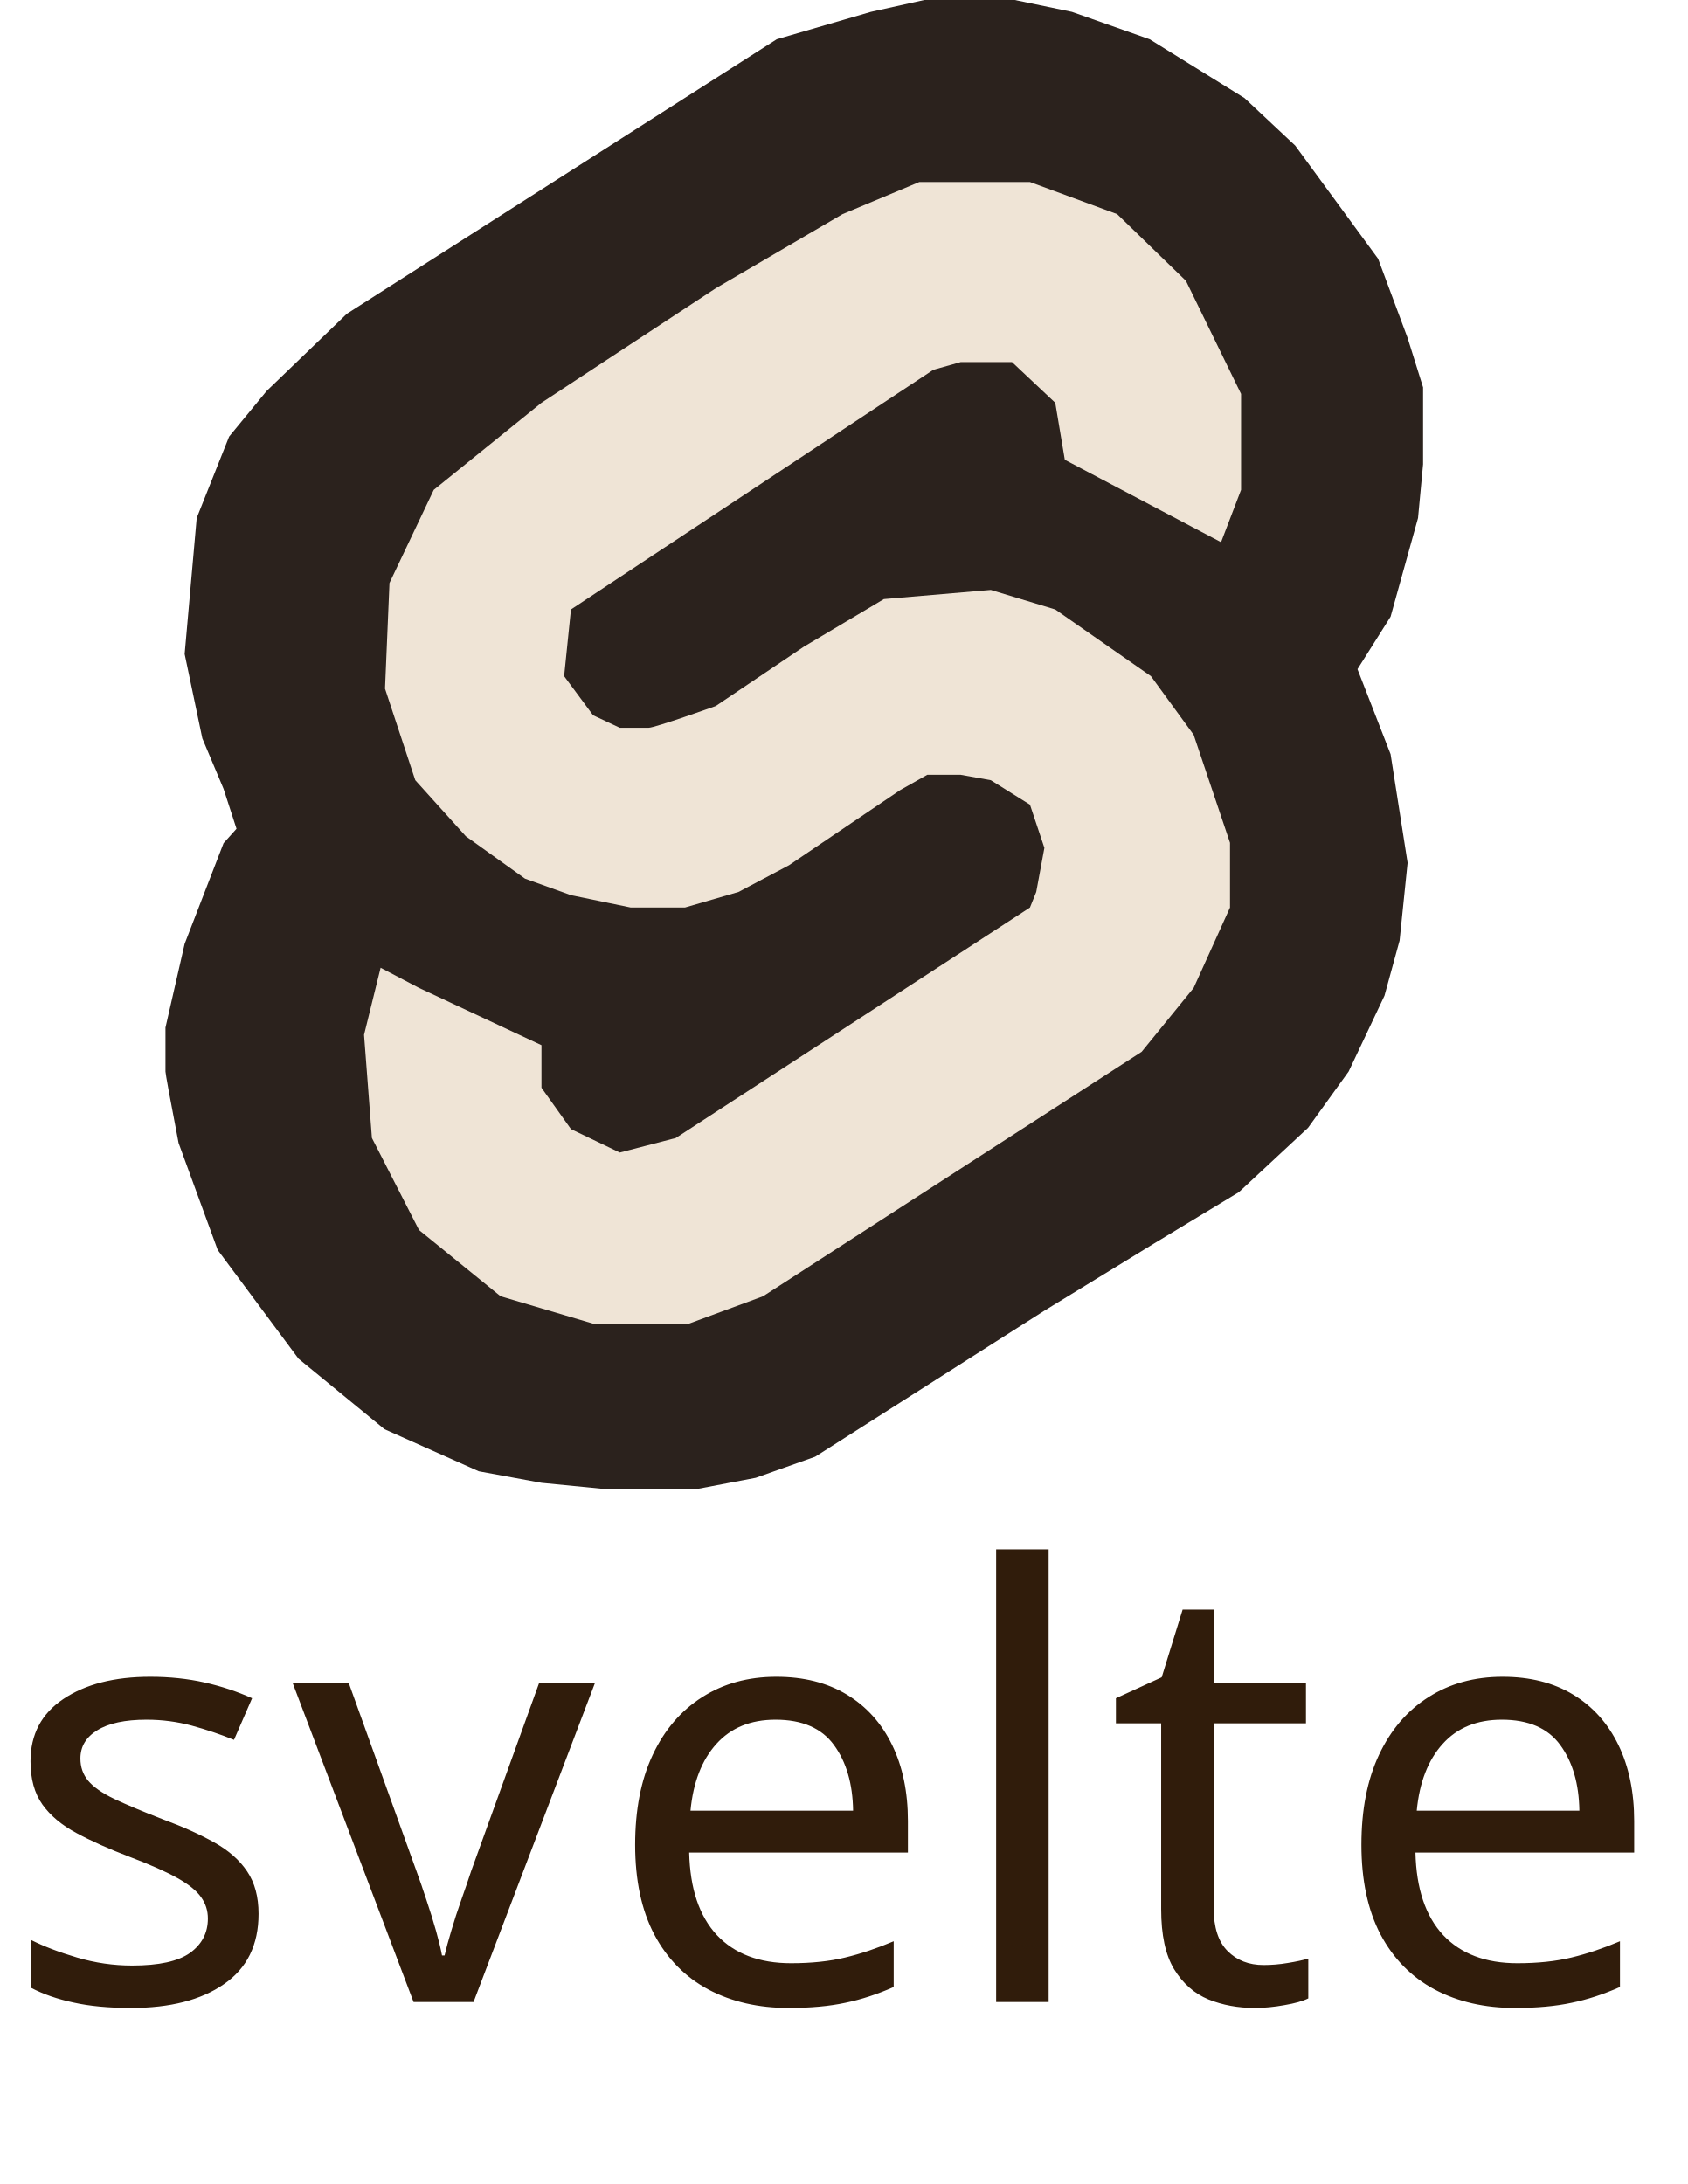
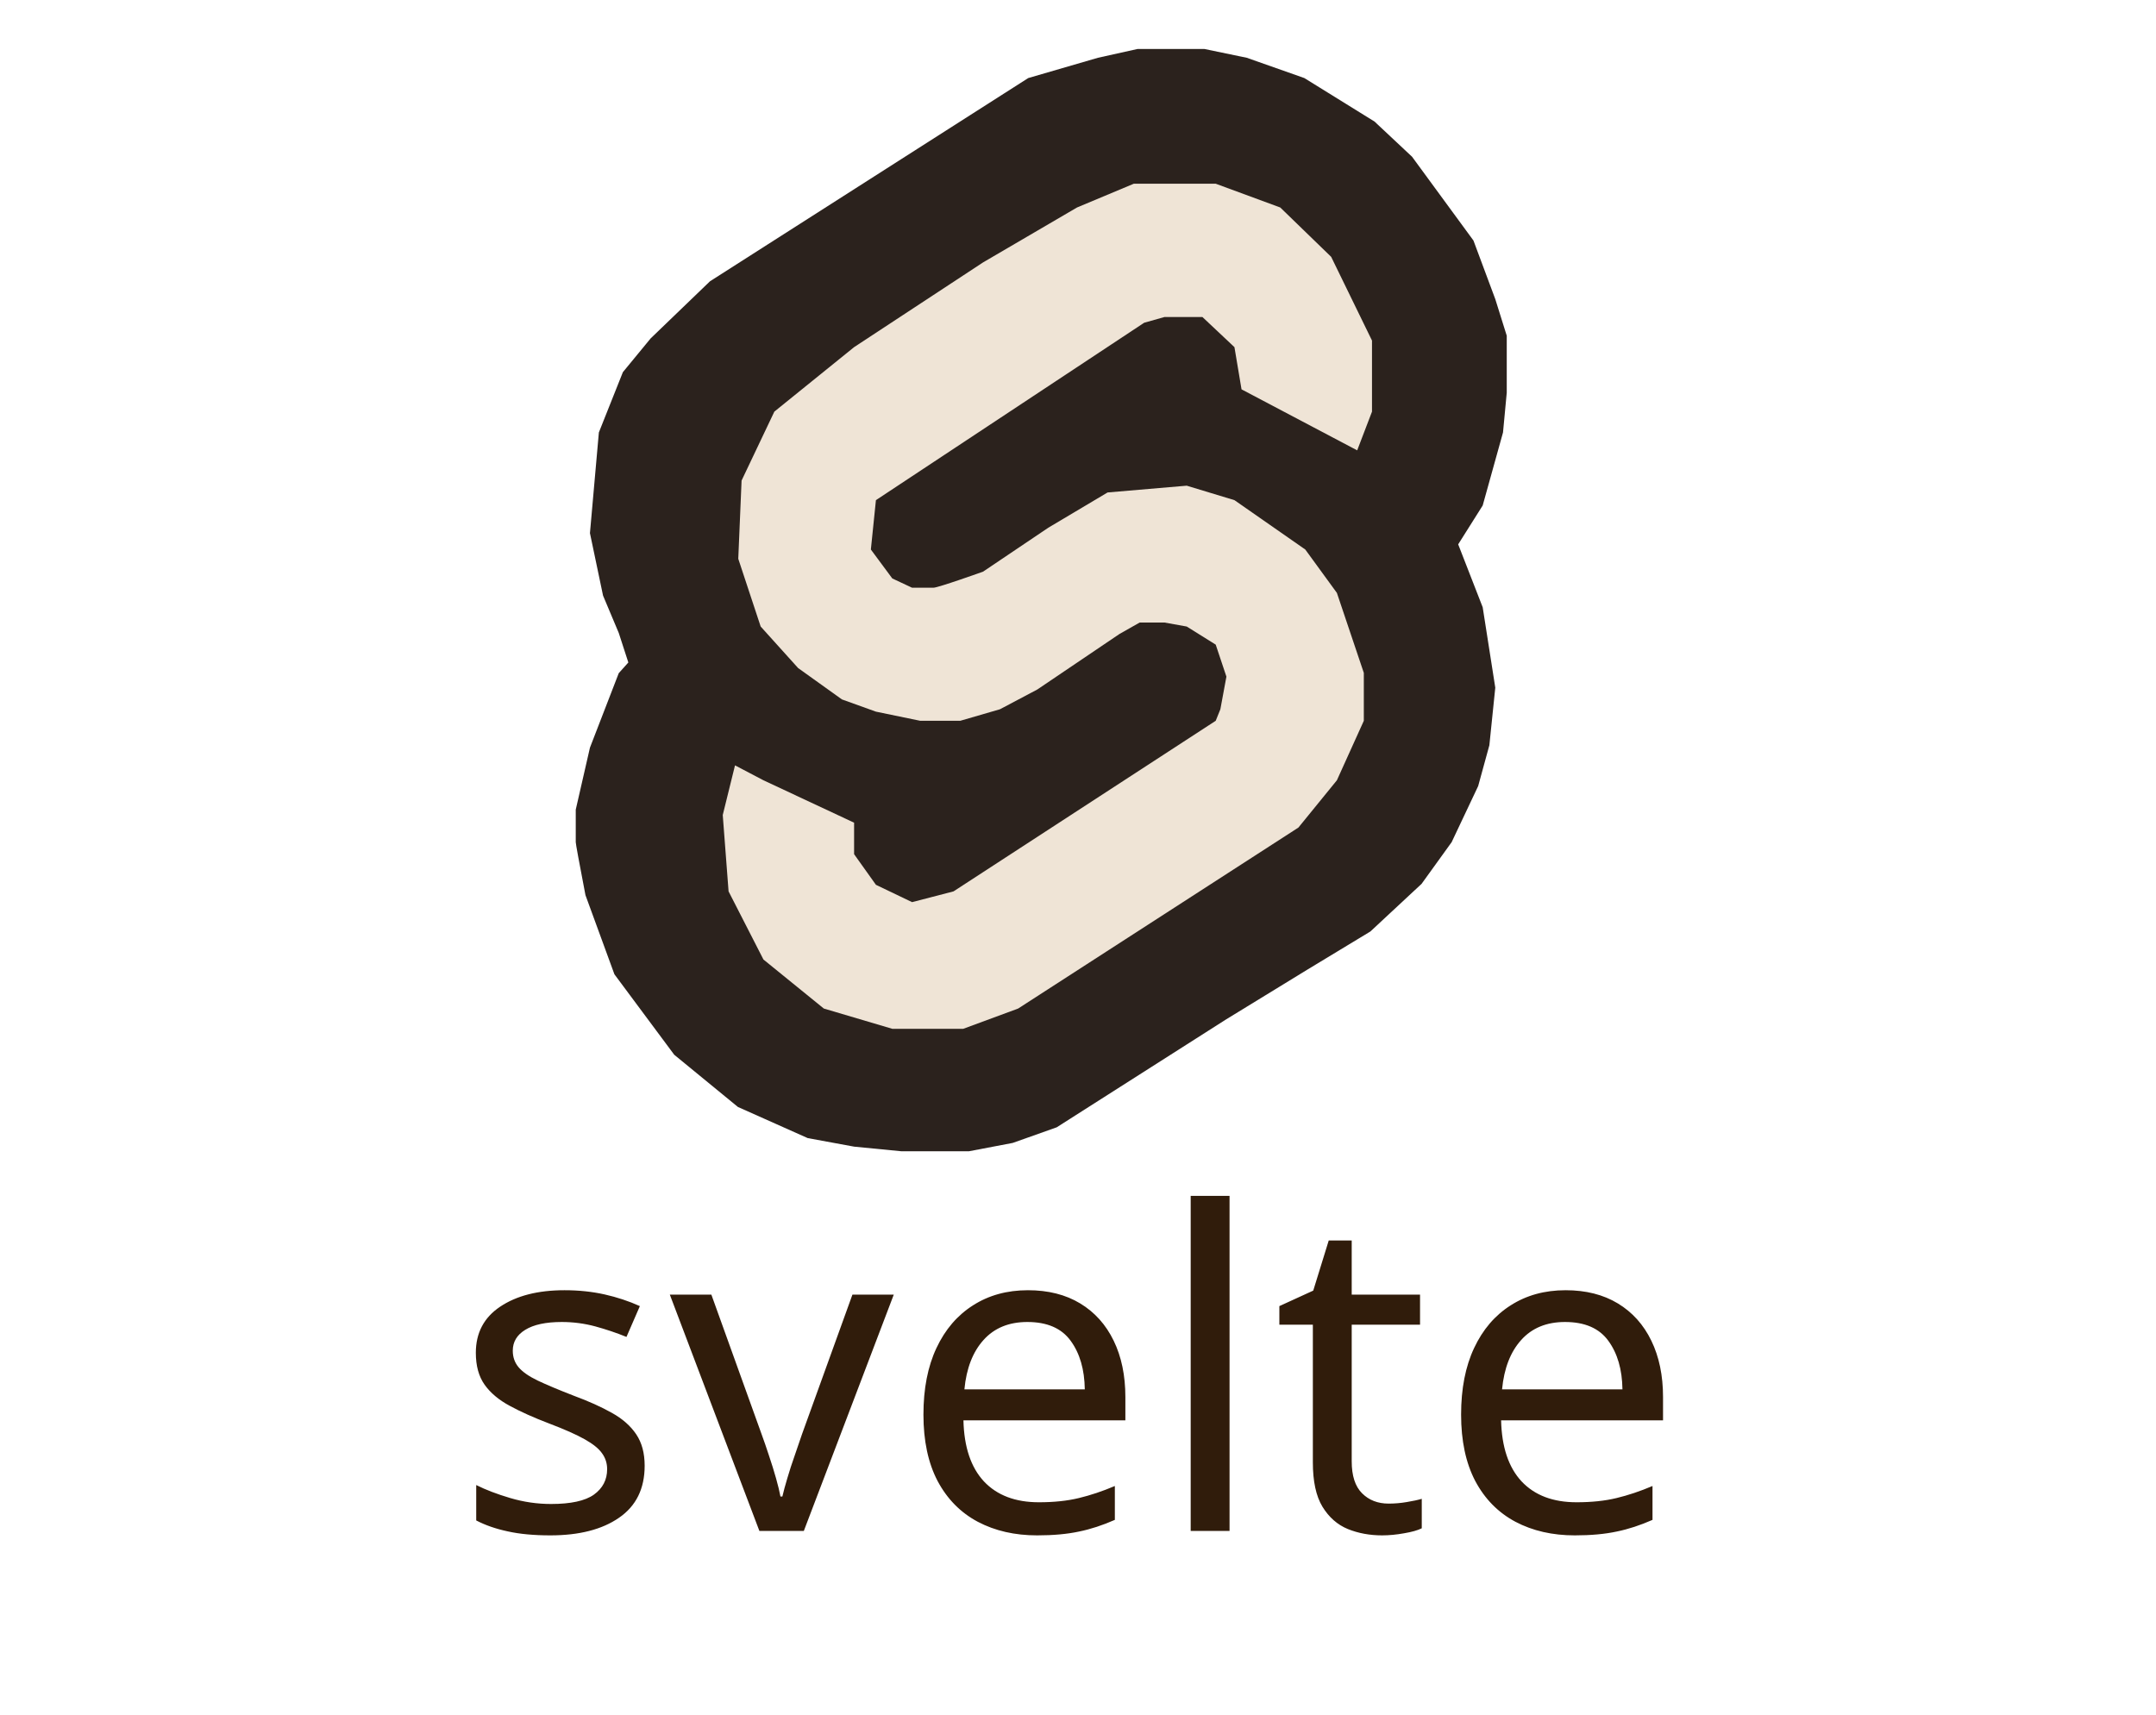
- <svg xmlns="http://www.w3.org/2000/svg" width="102px" height="132px" viewBox="0 0 102 132" version="1.1">
+ <svg xmlns="http://www.w3.org/2000/svg" width="176px" height="140px" viewBox="0 0 176 140" version="1.1">
  <g id="Page-1" stroke="none" stroke-width="1" fill="none" fill-rule="evenodd">
-     <g id="Group-72">
-       <g id="Group-45" transform="translate(10, 0)">
-         <path d="M6.112,23.632 C6.112,23.632 10.958,18.966 10.958,18.966 C10.958,18.966 18.046,14.439 32.222,5.384 C33.218,4.749 34.79,3.745 36.938,2.373 C40.73,1.269 42.626,0.718 42.626,0.718 C42.626,0.718 43.704,0.478 45.859,0 C47.814,0 48.792,0 48.792,0 C48.792,0 49.636,0 51.323,0 L54.78,0.718 L59.476,2.373 L65.207,5.925 L68.271,8.798 L73.282,15.638 L75.064,20.422 C75.688,22.415 76,23.412 76,23.412 C76,23.412 76,28.062 76,28.062 C76,28.062 75.898,29.144 75.695,31.308 L74.036,37.272 L72.036,40.444 L74.036,45.581 L75.064,52.146 L74.581,56.847 L73.667,60.18 L71.501,64.761 L69.049,68.162 L64.868,72.053 L59.734,75.161 L53.066,79.246 L39.261,88.043 L35.67,89.317 L32.086,90 C28.429,90 26.6,90 26.6,90 C26.6,90 25.309,89.874 22.728,89.621 L18.935,88.923 L13.237,86.38 C9.772,83.539 8.04,82.119 8.04,82.119 C8.04,82.119 3.156,75.547 3.156,75.547 C3.156,75.547 2.368,73.392 0.792,69.083 C0.264,66.336 0,64.896 0,64.761 C0,64.625 0,63.74 0,62.105 L1.159,57.043 C2.727,52.988 3.511,50.961 3.511,50.961 C3.511,50.961 4.293,50.09 4.293,50.09 C4.293,50.09 4.033,49.286 3.511,47.679 C2.656,45.645 2.228,44.628 2.228,44.628 C2.228,44.628 1.872,42.928 1.159,39.529 L1.887,31.308 C3.194,28.026 3.847,26.386 3.847,26.386 C3.847,26.386 6.112,23.632 6.112,23.632 Z" id="Path-289" fill="#2B221D" />
-         <path d="M16.212,29.608 C16.212,29.608 22.722,24.344 22.722,24.344 C22.722,24.344 26.232,22.038 33.252,17.424 L40.919,12.941 L45.556,11 L52.242,11 L57.511,12.941 L61.668,16.972 L65,23.807 L65,29.608 C64.194,31.716 63.791,32.77 63.791,32.77 C63.791,32.77 60.644,31.11 54.349,27.789 L53.771,24.344 L51.158,21.885 L48.053,21.885 L46.402,22.351 L24.504,36.836 L24.091,40.867 L25.841,43.23 L27.455,43.986 C28.362,43.986 28.943,43.986 29.199,43.986 C29.583,43.986 33.252,42.673 33.252,42.673 C33.252,42.673 38.576,39.087 38.576,39.087 C38.576,39.087 40.189,38.127 43.415,36.208 L49.876,35.655 C52.472,36.443 53.771,36.836 53.771,36.836 C53.771,36.836 55.698,38.18 59.554,40.867 L62.134,44.409 L64.332,50.939 L64.332,54.85 L62.134,59.708 L58.993,63.568 L36.114,78.345 L31.631,80 L25.841,80 L20.251,78.345 L15.322,74.342 L12.475,68.779 L12,62.544 C12.667,59.841 13.001,58.49 13.001,58.49 C13.001,58.49 13.774,58.896 15.322,59.708 L22.722,63.17 L22.722,65.741 L24.504,68.242 L27.455,69.658 C29.711,69.072 30.839,68.779 30.839,68.779 C30.839,68.779 37.974,64.136 52.242,54.85 L52.622,53.909 L53.115,51.245 L52.242,48.633 L49.876,47.155 C48.66,46.936 48.053,46.827 48.053,46.827 C48.053,46.827 47.381,46.827 46.038,46.827 L44.397,47.755 L37.68,52.295 L34.63,53.909 L31.392,54.85 L28.117,54.85 L24.504,54.104 L21.728,53.105 L18.151,50.543 C16.114,48.285 15.096,47.155 15.096,47.155 C15.096,47.155 13.267,41.623 13.267,41.623 C13.267,41.623 13.357,39.494 13.537,35.236 C15.321,31.484 16.212,29.608 16.212,29.608 Z" id="Path-288" fill="#EFE4D6" />
+     <g id="Group-95">
+       <g id="Group-72" transform="translate(37, 4)">
+         <g id="Group-45" transform="translate(10, 0)">
+           <path d="M6.112,23.632 C6.112,23.632 10.958,18.966 10.958,18.966 C10.958,18.966 18.046,14.439 32.222,5.384 C33.218,4.749 34.79,3.745 36.938,2.373 C40.73,1.269 42.626,0.718 42.626,0.718 C42.626,0.718 43.704,0.478 45.859,0 C47.814,0 48.792,0 48.792,0 C48.792,0 49.636,0 51.323,0 L54.78,0.718 L59.476,2.373 L65.207,5.925 L68.271,8.798 L73.282,15.638 L75.064,20.422 C75.688,22.415 76,23.412 76,23.412 C76,23.412 76,28.062 76,28.062 C76,28.062 75.898,29.144 75.695,31.308 L74.036,37.272 L72.036,40.444 L74.036,45.581 L75.064,52.146 L74.581,56.847 L73.667,60.18 L71.501,64.761 L69.049,68.162 L64.868,72.053 L59.734,75.161 L53.066,79.246 L39.261,88.043 L35.67,89.317 L32.086,90 C28.429,90 26.6,90 26.6,90 C26.6,90 25.309,89.874 22.728,89.621 L18.935,88.923 L13.237,86.38 C9.772,83.539 8.04,82.119 8.04,82.119 C8.04,82.119 3.156,75.547 3.156,75.547 C3.156,75.547 2.368,73.392 0.792,69.083 C0.264,66.336 0,64.896 0,64.761 C0,64.625 0,63.74 0,62.105 L1.159,57.043 C2.727,52.988 3.511,50.961 3.511,50.961 C3.511,50.961 4.293,50.09 4.293,50.09 C4.293,50.09 4.033,49.286 3.511,47.679 C2.656,45.645 2.228,44.628 2.228,44.628 C2.228,44.628 1.872,42.928 1.159,39.529 L1.887,31.308 C3.194,28.026 3.847,26.386 3.847,26.386 C3.847,26.386 6.112,23.632 6.112,23.632 Z" id="Path-289" fill="#2B221D" />
+           <path d="M16.212,29.608 C16.212,29.608 22.722,24.344 22.722,24.344 C22.722,24.344 26.232,22.038 33.252,17.424 L40.919,12.941 L45.556,11 L52.242,11 L57.511,12.941 L61.668,16.972 L65,23.807 L65,29.608 C64.194,31.716 63.791,32.77 63.791,32.77 C63.791,32.77 60.644,31.11 54.349,27.789 L53.771,24.344 L51.158,21.885 L48.053,21.885 L46.402,22.351 L24.504,36.836 L24.091,40.867 L25.841,43.23 L27.455,43.986 C28.362,43.986 28.943,43.986 29.199,43.986 C29.583,43.986 33.252,42.673 33.252,42.673 C33.252,42.673 38.576,39.087 38.576,39.087 C38.576,39.087 40.189,38.127 43.415,36.208 L49.876,35.655 C52.472,36.443 53.771,36.836 53.771,36.836 C53.771,36.836 55.698,38.18 59.554,40.867 L62.134,44.409 L64.332,50.939 L64.332,54.85 L62.134,59.708 L58.993,63.568 L36.114,78.345 L31.631,80 L25.841,80 L20.251,78.345 L15.322,74.342 L12.475,68.779 L12,62.544 C12.667,59.841 13.001,58.49 13.001,58.49 C13.001,58.49 13.774,58.896 15.322,59.708 L22.722,63.17 L22.722,65.741 L24.504,68.242 L27.455,69.658 C29.711,69.072 30.839,68.779 30.839,68.779 C30.839,68.779 37.974,64.136 52.242,54.85 L52.622,53.909 L53.115,51.245 L52.242,48.633 L49.876,47.155 C48.66,46.936 48.053,46.827 48.053,46.827 C48.053,46.827 47.381,46.827 46.038,46.827 L44.397,47.755 L37.68,52.295 L34.63,53.909 L31.392,54.85 L28.117,54.85 L24.504,54.104 L21.728,53.105 L18.151,50.543 C16.114,48.285 15.096,47.155 15.096,47.155 C15.096,47.155 13.267,41.623 13.267,41.623 C13.267,41.623 13.357,39.494 13.537,35.236 C15.321,31.484 16.212,29.608 16.212,29.608 Z" id="Path-288" fill="#EFE4D6" />
+         </g>
+         <text id="svelte" font-family="BobbyJonesSoft-Regular, Bobby Jones Soft" font-size="36" font-weight="normal" letter-spacing="0.434" fill="#301C0B">
+           <tspan x="0" y="121">svelte</tspan>
+         </text>
      </g>
-       <text id="svelte" font-family="BobbyJonesSoft-Regular, Bobby Jones Soft" font-size="36" font-weight="normal" letter-spacing="0.434" fill="#301C0B">
-         <tspan x="0" y="121">svelte</tspan>
-       </text>
+       <rect id="Rectangle" x="0" y="0" width="176" height="140" />
    </g>
  </g>
</svg>
